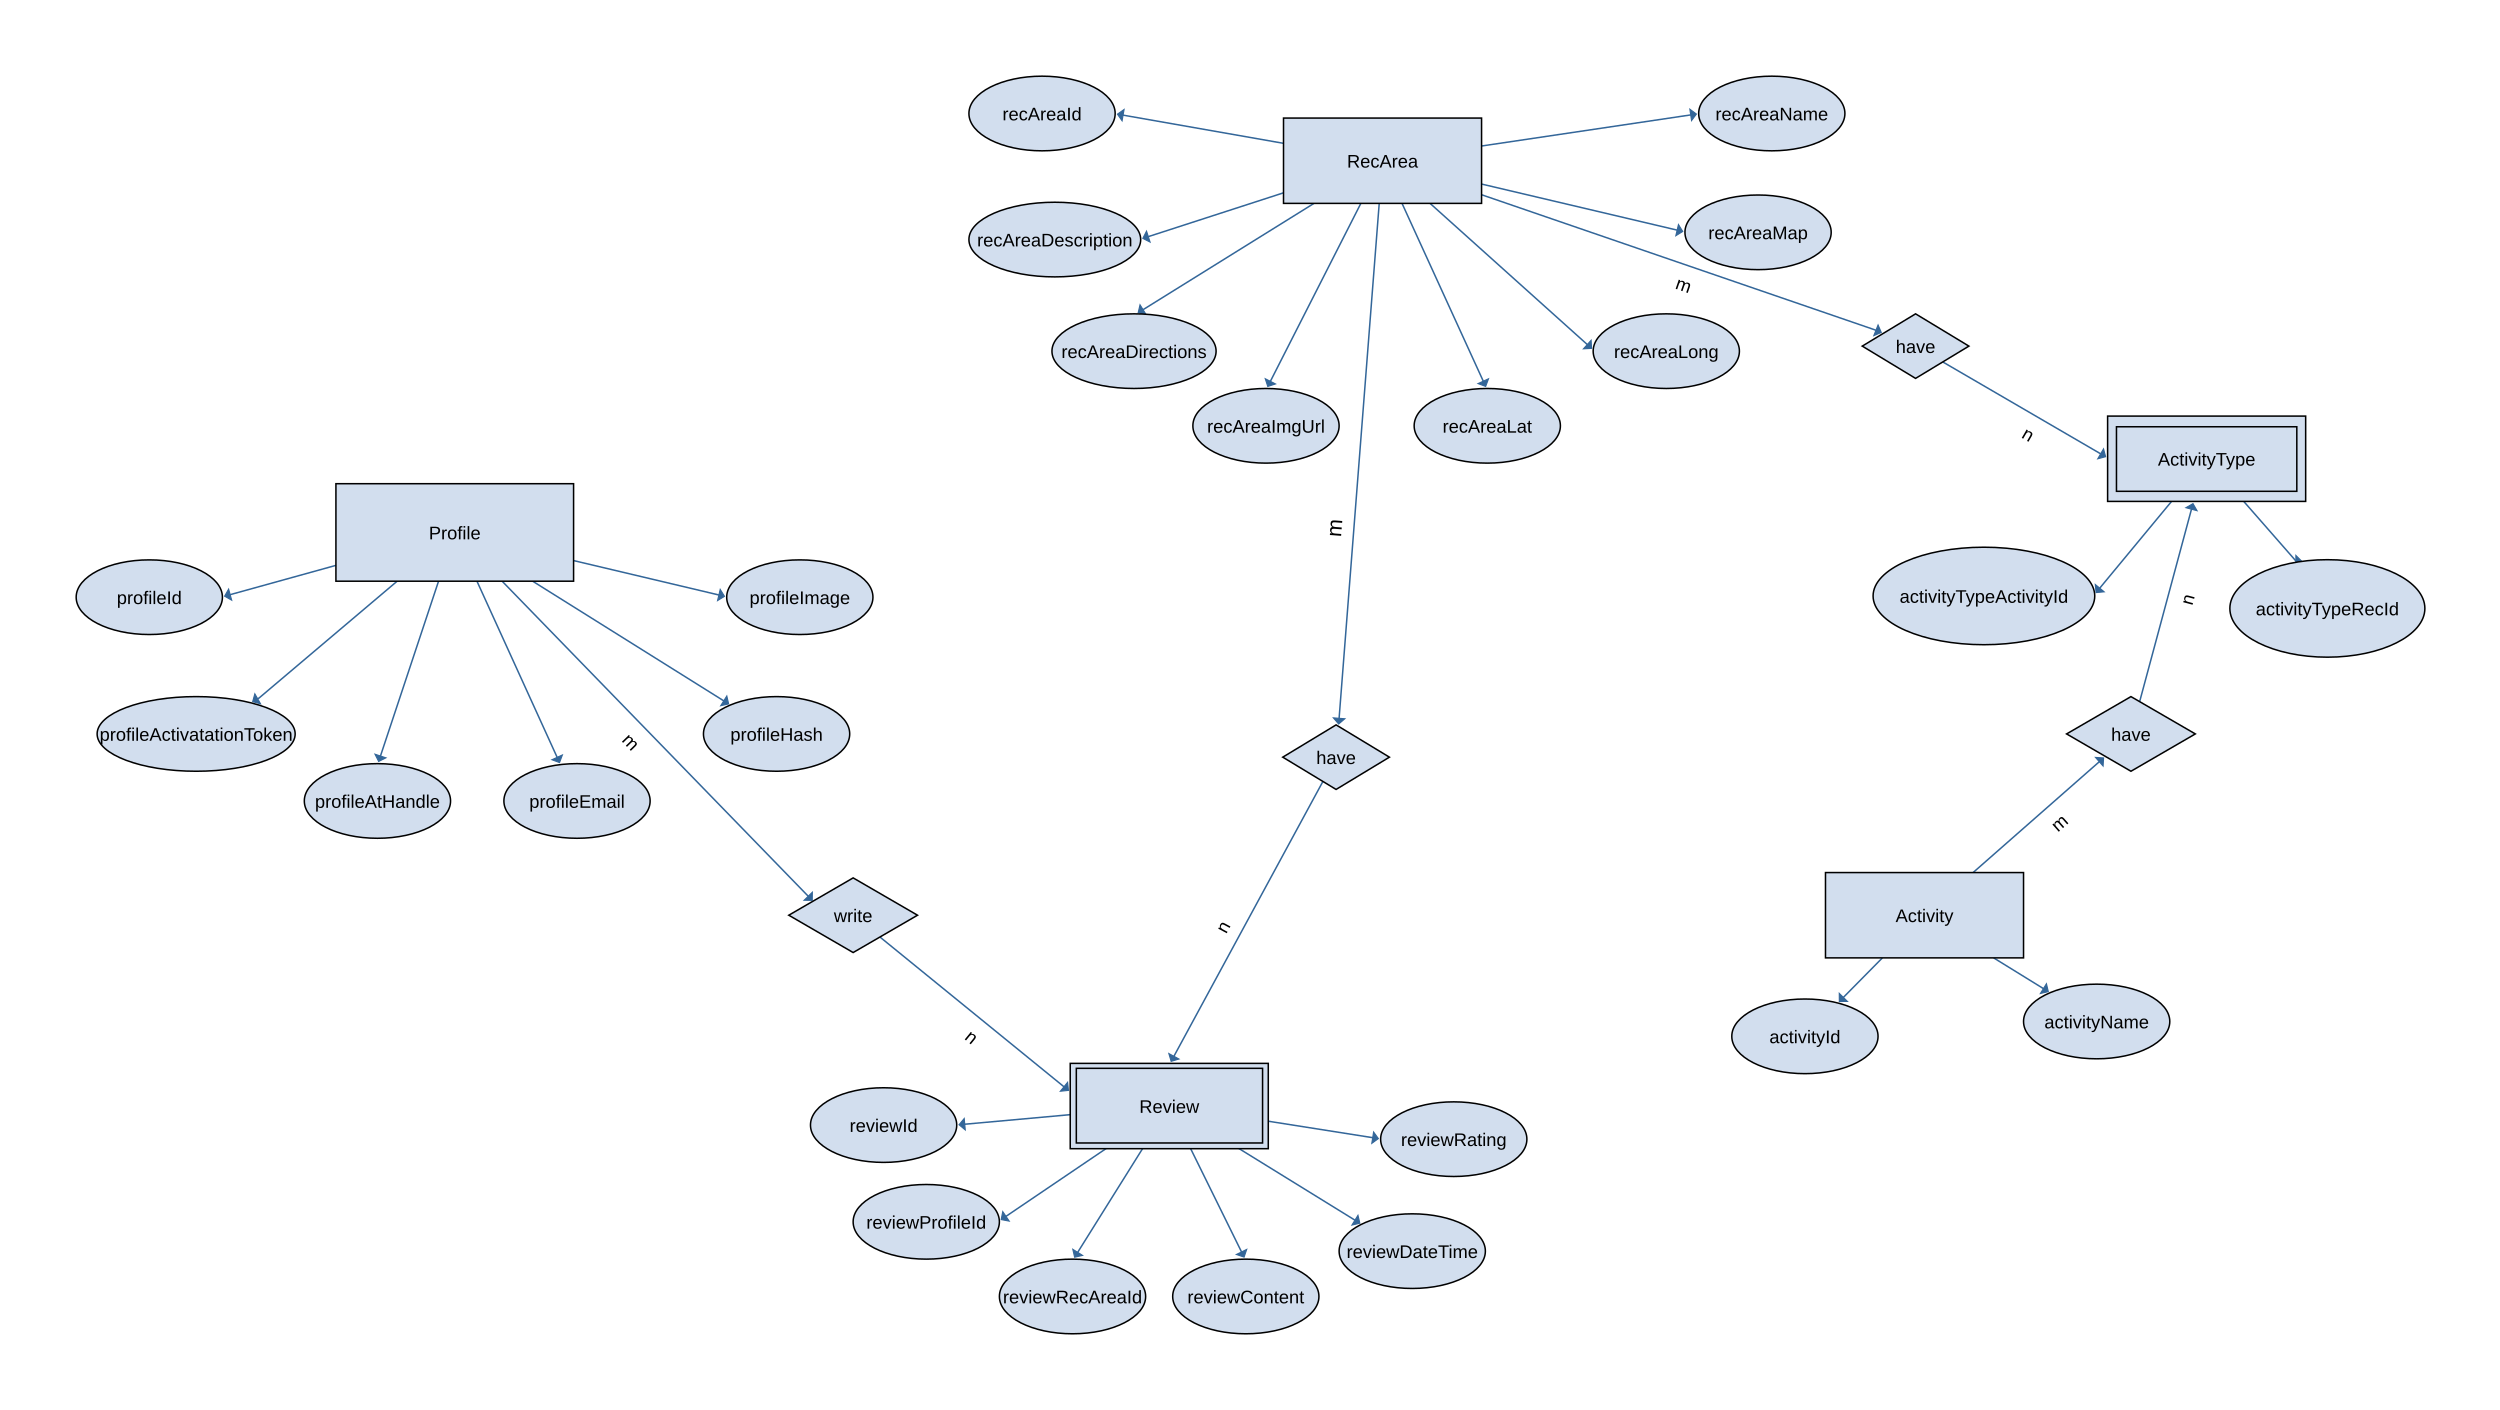
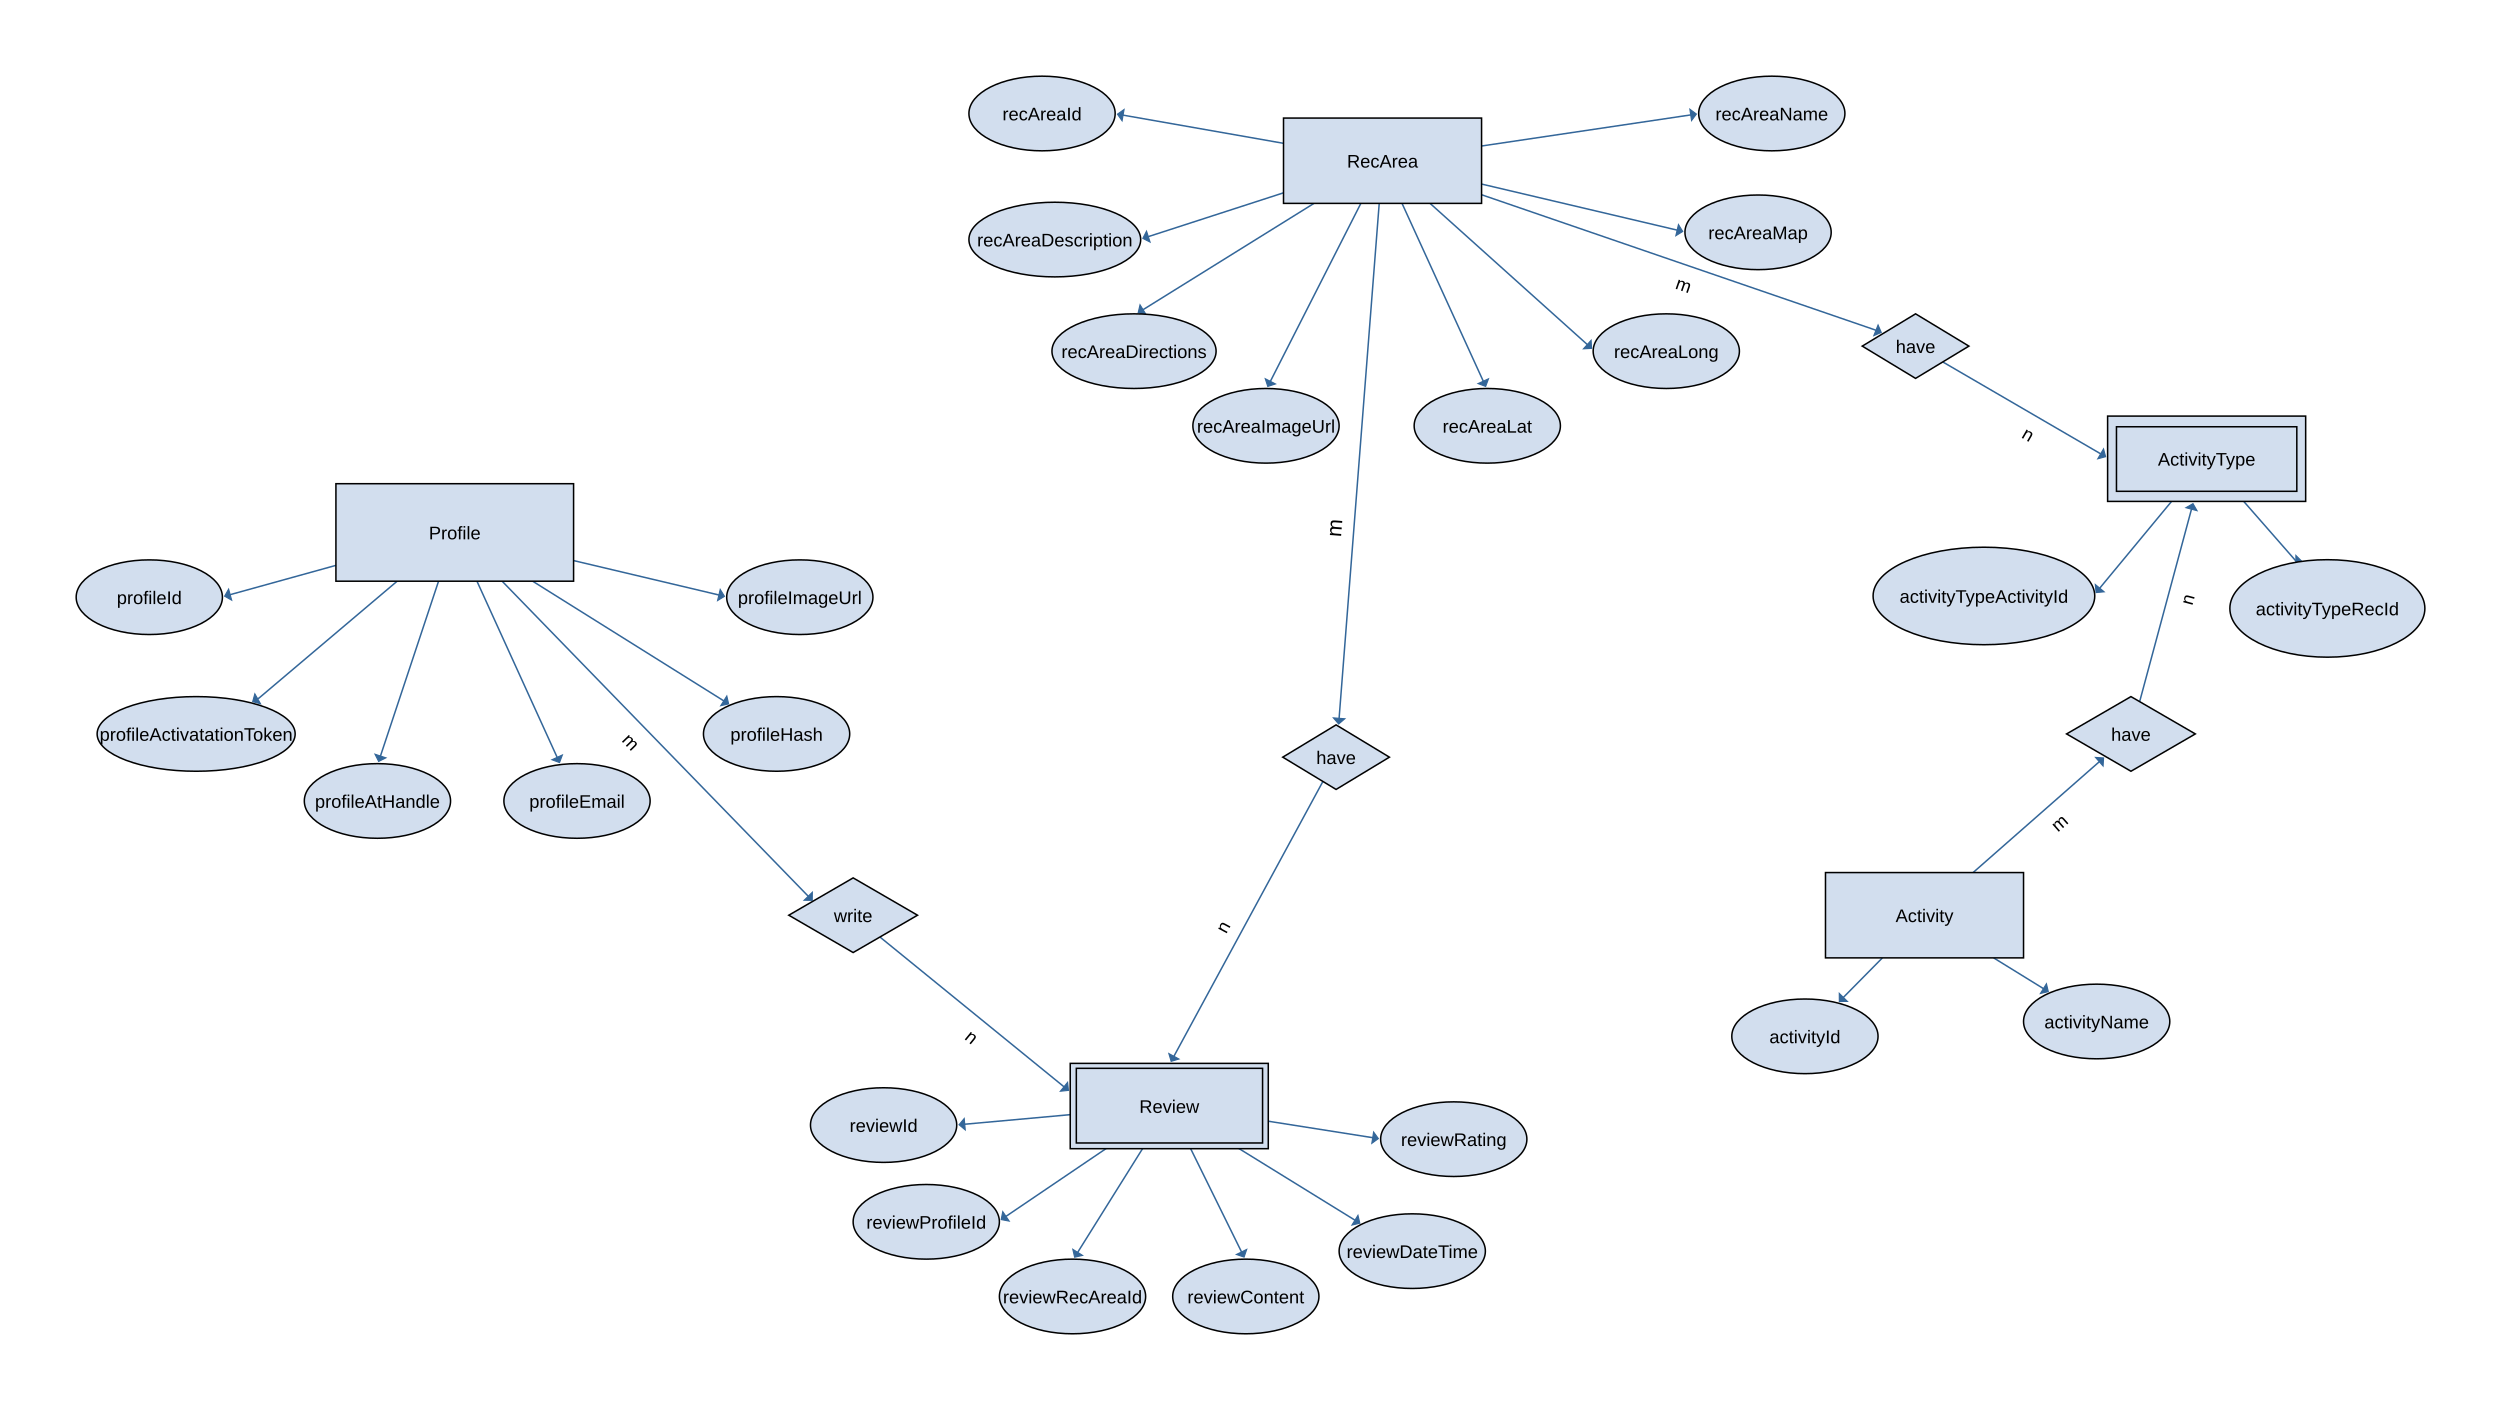
<svg xmlns="http://www.w3.org/2000/svg" xmlns:xlink="http://www.w3.org/1999/xlink" width="1641px" height="925px" viewBox="0 0 1641 925" style="overflow: hidden; display: block; width: 1641px; height: 925px;">
  <defs>
-     <path fill="rgb(51,102,153)" stroke="rgb(51,102,153)" d="M 5,-5 L 0,0 L 5,5 Z" fill-opacity="1" stroke-opacity="1" stroke-width="1" stroke-linecap="butt" stroke-linejoin="miter" stroke-miterlimit="10" id="ygc218_0" />
+     <path fill="rgb(51,102,153)" stroke="rgb(51,102,153)" d="M 5,-5 L 0,0 L 5,5 Z" fill-opacity="1" stroke-opacity="1" stroke-width="1" stroke-linecap="butt" stroke-linejoin="miter" stroke-miterlimit="10" id="ygc223_0" />
  </defs>
  <g style="pointer-events:visiblePainted" transform="translate(736.75 668.75)" image-rendering="auto" shape-rendering="auto">
    <g>
      <path fill="none" stroke="rgb(51,102,153)" d="M 235.75,-540.919 L 493.735,-452.289 L 495.116,-451.738" stroke-opacity="1" stroke-width="1" stroke-linecap="butt" stroke-linejoin="miter" stroke-miterlimit="10" />
-       <use xlink:href="#ygc218_0" transform="matrix(-0.696619 -0.277888 0.277888 -0.696619 498.106 -450.546)" style="pointer-events: none;" />
+       <use xlink:href="#ygc223_0" transform="matrix(-0.696619 -0.277888 0.277888 -0.696619 498.106 -450.546)" style="pointer-events: none;" />
    </g>
    <g>
      <path fill="none" stroke="rgb(51,102,153)" d="M 538.47,-431.177 L 642.582,-370.587" stroke-opacity="1" stroke-width="1" stroke-linecap="butt" stroke-linejoin="miter" stroke-miterlimit="10" />
-       <use xlink:href="#ygc218_0" transform="matrix(-0.648219 -0.377243 0.377243 -0.648219 645.365 -368.968)" style="pointer-events: none;" />
+       <use xlink:href="#ygc223_0" transform="matrix(-0.648219 -0.377243 0.377243 -0.648219 645.365 -368.968)" style="pointer-events: none;" />
    </g>
    <g>
      <path fill="none" stroke="rgb(51,102,153)" d="M -407.156,-287.25 L -205.848,-80.073" stroke-opacity="1" stroke-width="1" stroke-linecap="butt" stroke-linejoin="miter" stroke-miterlimit="10" />
-       <use xlink:href="#ygc218_0" transform="matrix(-0.522658 -0.537893 0.537893 -0.522658 -203.604 -77.7642)" style="pointer-events: none;" />
+       <use xlink:href="#ygc223_0" transform="matrix(-0.522658 -0.537893 0.537893 -0.522658 -203.604 -77.7642)" style="pointer-events: none;" />
    </g>
    <g>
      <path fill="none" stroke="rgb(51,102,153)" d="M -159.169,-53.695 L -37.934,44.951" stroke-opacity="1" stroke-width="1" stroke-linecap="butt" stroke-linejoin="miter" stroke-miterlimit="10" />
-       <use xlink:href="#ygc218_0" transform="matrix(-0.581751 -0.473356 0.473356 -0.581751 -35.437 46.9828)" style="pointer-events: none;" />
+       <use xlink:href="#ygc223_0" transform="matrix(-0.581751 -0.473356 0.473356 -0.581751 -35.437 46.9828)" style="pointer-events: none;" />
    </g>
    <g>
      <path fill="none" stroke="rgb(51,102,153)" d="M 168.569,-535.25 L 142.195,-196.719" stroke-opacity="1" stroke-width="1" stroke-linecap="butt" stroke-linejoin="miter" stroke-miterlimit="10" />
-       <use xlink:href="#ygc218_0" transform="matrix(0.0582526 -0.747734 0.747734 0.0582526 141.945 -193.509)" style="pointer-events: none;" />
+       <use xlink:href="#ygc223_0" transform="matrix(0.0582526 -0.747734 0.747734 0.0582526 141.945 -193.509)" style="pointer-events: none;" />
    </g>
    <g>
      <path fill="none" stroke="rgb(51,102,153)" d="M 131.601,-155.798 L 33.537,25.074" stroke-opacity="1" stroke-width="1" stroke-linecap="butt" stroke-linejoin="miter" stroke-miterlimit="10" />
-       <use xlink:href="#ygc218_0" transform="matrix(0.35747 -0.65933 0.65933 0.35747 32.0029 27.9047)" style="pointer-events: none;" />
+       <use xlink:href="#ygc223_0" transform="matrix(0.35747 -0.65933 0.65933 0.35747 32.0029 27.9047)" style="pointer-events: none;" />
    </g>
    <g>
      <path fill="none" stroke="rgb(51,102,153)" d="M 558.382,-96 L 641.628,-169.109" stroke-opacity="1" stroke-width="1" stroke-linecap="butt" stroke-linejoin="miter" stroke-miterlimit="10" />
-       <use xlink:href="#ygc218_0" transform="matrix(-0.56353 0.494908 -0.494908 -0.56353 644.048 -171.234)" style="pointer-events: none;" />
+       <use xlink:href="#ygc223_0" transform="matrix(-0.56353 0.494908 -0.494908 -0.56353 644.048 -171.234)" style="pointer-events: none;" />
    </g>
    <g>
      <path fill="none" stroke="rgb(51,102,153)" d="M 42.949,81.5 L 78.438,153.513" stroke-opacity="1" stroke-width="1" stroke-linecap="butt" stroke-linejoin="miter" stroke-miterlimit="10" />
-       <use xlink:href="#ygc218_0" transform="matrix(-0.33154 -0.672742 0.672742 -0.33154 79.8617 156.401)" style="pointer-events: none;" />
+       <use xlink:href="#ygc223_0" transform="matrix(-0.33154 -0.672742 0.672742 -0.33154 79.8617 156.401)" style="pointer-events: none;" />
    </g>
    <g>
      <path fill="none" stroke="rgb(51,102,153)" d="M 15.549,81.5 L -29.649,153.753" stroke-opacity="1" stroke-width="1" stroke-linecap="butt" stroke-linejoin="miter" stroke-miterlimit="10" />
-       <use xlink:href="#ygc218_0" transform="matrix(0.39775 -0.635842 0.635842 0.39775 -31.3561 156.483)" style="pointer-events: none;" />
+       <use xlink:href="#ygc223_0" transform="matrix(0.39775 -0.635842 0.635842 0.39775 -31.3561 156.483)" style="pointer-events: none;" />
    </g>
    <g>
      <path fill="none" stroke="rgb(51,102,153)" d="M -5.306,81.5 L -76.878,129.965" stroke-opacity="1" stroke-width="1" stroke-linecap="butt" stroke-linejoin="miter" stroke-miterlimit="10" />
-       <use xlink:href="#ygc218_0" transform="matrix(0.621017 -0.420521 0.420521 0.621017 -79.5444 131.77)" style="pointer-events: none;" />
+       <use xlink:href="#ygc223_0" transform="matrix(0.621017 -0.420521 0.420521 0.621017 -79.5444 131.77)" style="pointer-events: none;" />
    </g>
    <g>
      <path fill="none" stroke="rgb(51,102,153)" d="M -30.25,62.543 L -104.028,69.233" stroke-opacity="1" stroke-width="1" stroke-linecap="butt" stroke-linejoin="miter" stroke-miterlimit="10" />
-       <use xlink:href="#ygc218_0" transform="matrix(0.746935 -0.067732 0.067732 0.746935 -107.235 69.5238)" style="pointer-events: none;" />
+       <use xlink:href="#ygc223_0" transform="matrix(0.746935 -0.067732 0.067732 0.746935 -107.235 69.5238)" style="pointer-events: none;" />
    </g>
    <g>
      <path fill="none" stroke="rgb(51,102,153)" d="M 70.557,81.5 L 153.098,132.461" stroke-opacity="1" stroke-width="1" stroke-linecap="butt" stroke-linejoin="miter" stroke-miterlimit="10" />
-       <use xlink:href="#ygc218_0" transform="matrix(-0.638167 -0.39401 0.39401 -0.638167 155.837 134.153)" style="pointer-events: none;" />
+       <use xlink:href="#ygc223_0" transform="matrix(-0.638167 -0.39401 0.39401 -0.638167 155.837 134.153)" style="pointer-events: none;" />
    </g>
    <g>
      <path fill="none" stroke="rgb(51,102,153)" d="M 92,66.633 L 164.823,78.109" stroke-opacity="1" stroke-width="1" stroke-linecap="butt" stroke-linejoin="miter" stroke-miterlimit="10" />
-       <use xlink:href="#ygc218_0" transform="matrix(-0.740857 -0.11675 0.11675 -0.740857 168.003 78.6098)" style="pointer-events: none;" />
+       <use xlink:href="#ygc223_0" transform="matrix(-0.740857 -0.11675 0.11675 -0.740857 168.003 78.6098)" style="pointer-events: none;" />
    </g>
    <g>
      <path fill="none" stroke="rgb(51,102,153)" d="M 105.75,-574.668 L -0.088,-593.259" stroke-opacity="1" stroke-width="1" stroke-linecap="butt" stroke-linejoin="miter" stroke-miterlimit="10" />
-       <use xlink:href="#ygc218_0" transform="matrix(0.73869 0.129757 -0.129757 0.73869 -3.25948 -593.816)" style="pointer-events: none;" />
+       <use xlink:href="#ygc223_0" transform="matrix(0.73869 0.129757 -0.129757 0.73869 -3.25948 -593.816)" style="pointer-events: none;" />
    </g>
    <g>
      <path fill="none" stroke="rgb(51,102,153)" d="M 105.75,-542.191 L 16.483,-513.271" stroke-opacity="1" stroke-width="1" stroke-linecap="butt" stroke-linejoin="miter" stroke-miterlimit="10" />
-       <use xlink:href="#ygc218_0" transform="matrix(0.713489 -0.231156 0.231156 0.713489 13.4202 -512.278)" style="pointer-events: none;" />
+       <use xlink:href="#ygc223_0" transform="matrix(0.713489 -0.231156 0.231156 0.713489 13.4202 -512.278)" style="pointer-events: none;" />
    </g>
    <g>
      <path fill="none" stroke="rgb(51,102,153)" d="M 125.733,-535.25 L 13.097,-465.193" stroke-opacity="1" stroke-width="1" stroke-linecap="butt" stroke-linejoin="miter" stroke-miterlimit="10" />
-       <use xlink:href="#ygc218_0" transform="matrix(0.636861 -0.396116 0.396116 0.636861 10.3631 -463.492)" style="pointer-events: none;" />
+       <use xlink:href="#ygc223_0" transform="matrix(0.636861 -0.396116 0.396116 0.636861 10.3631 -463.492)" style="pointer-events: none;" />
    </g>
    <g>
      <path fill="none" stroke="rgb(51,102,153)" d="M 156.514,-535.25 L 96.879,-417.96" stroke-opacity="1" stroke-width="1" stroke-linecap="butt" stroke-linejoin="miter" stroke-miterlimit="10" />
-       <use xlink:href="#ygc218_0" transform="matrix(0.339916 -0.668549 0.668549 0.339916 95.4196 -415.09)" style="pointer-events: none;" />
+       <use xlink:href="#ygc223_0" transform="matrix(0.339916 -0.668549 0.668549 0.339916 95.4196 -415.09)" style="pointer-events: none;" />
    </g>
    <g>
      <path fill="none" stroke="rgb(51,102,153)" d="M 183.544,-535.25 L 237.097,-418.048" stroke-opacity="1" stroke-width="1" stroke-linecap="butt" stroke-linejoin="miter" stroke-miterlimit="10" />
-       <use xlink:href="#ygc218_0" transform="matrix(-0.3117 -0.682161 0.682161 -0.3117 238.435 -415.12)" style="pointer-events: none;" />
+       <use xlink:href="#ygc223_0" transform="matrix(-0.3117 -0.682161 0.682161 -0.3117 238.435 -415.12)" style="pointer-events: none;" />
    </g>
    <g>
      <path fill="none" stroke="rgb(51,102,153)" d="M 201.937,-535.25 L 305.545,-442.231" stroke-opacity="1" stroke-width="1" stroke-linecap="butt" stroke-linejoin="miter" stroke-miterlimit="10" />
-       <use xlink:href="#ygc218_0" transform="matrix(-0.558081 -0.501044 0.501044 -0.558081 307.941 -440.08)" style="pointer-events: none;" />
+       <use xlink:href="#ygc223_0" transform="matrix(-0.558081 -0.501044 0.501044 -0.558081 307.941 -440.08)" style="pointer-events: none;" />
    </g>
    <g>
      <path fill="none" stroke="rgb(51,102,153)" d="M 235.75,-547.935 L 364.649,-517.565" stroke-opacity="1" stroke-width="1" stroke-linecap="butt" stroke-linejoin="miter" stroke-miterlimit="10" />
-       <use xlink:href="#ygc218_0" transform="matrix(-0.730011 -0.172 0.172 -0.730011 367.783 -516.826)" style="pointer-events: none;" />
+       <use xlink:href="#ygc223_0" transform="matrix(-0.730011 -0.172 0.172 -0.730011 367.783 -516.826)" style="pointer-events: none;" />
    </g>
    <g>
      <path fill="none" stroke="rgb(51,102,153)" d="M 235.75,-572.915 L 373.566,-593.408" stroke-opacity="1" stroke-width="1" stroke-linecap="butt" stroke-linejoin="miter" stroke-miterlimit="10" />
-       <use xlink:href="#ygc218_0" transform="matrix(-0.741844 0.110309 -0.110309 -0.741844 376.751 -593.881)" style="pointer-events: none;" />
+       <use xlink:href="#ygc223_0" transform="matrix(-0.741844 0.110309 -0.110309 -0.741844 376.751 -593.881)" style="pointer-events: none;" />
    </g>
    <g>
      <path fill="none" stroke="rgb(51,102,153)" d="M 694.142,-346.25 L 641.159,-282.267" stroke-opacity="1" stroke-width="1" stroke-linecap="butt" stroke-linejoin="miter" stroke-miterlimit="10" />
-       <use xlink:href="#ygc218_0" transform="matrix(0.478346 -0.577655 0.577655 0.478346 639.106 -279.787)" style="pointer-events: none;" />
+       <use xlink:href="#ygc223_0" transform="matrix(0.478346 -0.577655 0.577655 0.478346 639.106 -279.787)" style="pointer-events: none;" />
    </g>
    <g>
      <path fill="none" stroke="rgb(51,102,153)" d="M 730.237,-346.25 L 770.375,-300.405 L 770.807,-300.405" stroke-opacity="1" stroke-width="1" stroke-linecap="butt" stroke-linejoin="miter" stroke-miterlimit="10" />
-       <use xlink:href="#ygc218_0" transform="matrix(-0.75 0 0 -0.75 774.026 -300.405)" style="pointer-events: none;" />
+       <use xlink:href="#ygc223_0" transform="matrix(-0.75 0 0 -0.75 774.026 -300.405)" style="pointer-events: none;" />
    </g>
    <g>
      <path fill="none" stroke="rgb(51,102,153)" d="M 667.708,-208.19 L 701.879,-335.039" stroke-opacity="1" stroke-width="1" stroke-linecap="butt" stroke-linejoin="miter" stroke-miterlimit="10" />
-       <use xlink:href="#ygc218_0" transform="matrix(-0.195084 0.724184 -0.724184 -0.195084 702.717 -338.147)" style="pointer-events: none;" />
+       <use xlink:href="#ygc223_0" transform="matrix(-0.195084 0.724184 -0.724184 -0.195084 702.717 -338.147)" style="pointer-events: none;" />
    </g>
    <g>
      <path fill="none" stroke="rgb(51,102,153)" d="M -516.25,-297.651 L -586.198,-278.282" stroke-opacity="1" stroke-width="1" stroke-linecap="butt" stroke-linejoin="miter" stroke-miterlimit="10" />
-       <use xlink:href="#ygc218_0" transform="matrix(0.7228 -0.20015 0.20015 0.7228 -589.301 -277.422)" style="pointer-events: none;" />
+       <use xlink:href="#ygc223_0" transform="matrix(0.7228 -0.20015 0.20015 0.7228 -589.301 -277.422)" style="pointer-events: none;" />
    </g>
    <g>
      <path fill="none" stroke="rgb(51,102,153)" d="M -476.075,-287.25 L -566.75,-210.539 L -566.75,-210.539 L -568.079,-209.781" stroke-opacity="1" stroke-width="1" stroke-linecap="butt" stroke-linejoin="miter" stroke-miterlimit="10" />
-       <use xlink:href="#ygc218_0" transform="matrix(0.651401 -0.371721 0.371721 0.651401 -570.875 -208.185)" style="pointer-events: none;" />
+       <use xlink:href="#ygc223_0" transform="matrix(0.651401 -0.371721 0.371721 0.651401 -570.875 -208.185)" style="pointer-events: none;" />
    </g>
    <g>
      <path fill="none" stroke="rgb(51,102,153)" d="M -448.884,-287.25 L -487.188,-171.991" stroke-opacity="1" stroke-width="1" stroke-linecap="butt" stroke-linejoin="miter" stroke-miterlimit="10" />
-       <use xlink:href="#ygc218_0" transform="matrix(0.236526 -0.711727 0.711727 0.236526 -488.203 -168.936)" style="pointer-events: none;" />
+       <use xlink:href="#ygc223_0" transform="matrix(0.236526 -0.711727 0.711727 0.236526 -488.203 -168.936)" style="pointer-events: none;" />
    </g>
    <g>
      <path fill="none" stroke="rgb(51,102,153)" d="M -423.68,-287.25 L -370.812,-171.139" stroke-opacity="1" stroke-width="1" stroke-linecap="butt" stroke-linejoin="miter" stroke-miterlimit="10" />
-       <use xlink:href="#ygc218_0" transform="matrix(-0.31079 -0.682576 0.682576 -0.31079 -369.478 -168.209)" style="pointer-events: none;" />
+       <use xlink:href="#ygc223_0" transform="matrix(-0.31079 -0.682576 0.682576 -0.31079 -369.478 -168.209)" style="pointer-events: none;" />
    </g>
    <g>
      <path fill="none" stroke="rgb(51,102,153)" d="M -387.135,-287.25 L -261.218,-208.422" stroke-opacity="1" stroke-width="1" stroke-linecap="butt" stroke-linejoin="miter" stroke-miterlimit="10" />
-       <use xlink:href="#ygc218_0" transform="matrix(-0.635703 -0.397972 0.397972 -0.635703 -258.489 -206.714)" style="pointer-events: none;" />
+       <use xlink:href="#ygc223_0" transform="matrix(-0.635703 -0.397972 0.397972 -0.635703 -258.489 -206.714)" style="pointer-events: none;" />
    </g>
    <g>
      <path fill="none" stroke="rgb(51,102,153)" d="M -360.25,-300.78 L -264.35,-278.071" stroke-opacity="1" stroke-width="1" stroke-linecap="butt" stroke-linejoin="miter" stroke-miterlimit="10" />
-       <use xlink:href="#ygc218_0" transform="matrix(-0.729818 -0.172818 0.172818 -0.729818 -261.217 -277.329)" style="pointer-events: none;" />
+       <use xlink:href="#ygc223_0" transform="matrix(-0.729818 -0.172818 0.172818 -0.729818 -261.217 -277.329)" style="pointer-events: none;" />
    </g>
    <g>
      <path fill="none" stroke="rgb(51,102,153)" d="M 498.852,-40 L 472.853,-13.669" stroke-opacity="1" stroke-width="1" stroke-linecap="butt" stroke-linejoin="miter" stroke-miterlimit="10" />
-       <use xlink:href="#ygc218_0" transform="matrix(0.526963 -0.533676 0.533676 0.526963 470.591 -11.3783)" style="pointer-events: none;" />
+       <use xlink:href="#ygc223_0" transform="matrix(0.526963 -0.533676 0.533676 0.526963 470.591 -11.3783)" style="pointer-events: none;" />
    </g>
    <g>
      <path fill="none" stroke="rgb(51,102,153)" d="M 571.862,-40 L 605.01,-19.539" stroke-opacity="1" stroke-width="1" stroke-linecap="butt" stroke-linejoin="miter" stroke-miterlimit="10" />
-       <use xlink:href="#ygc218_0" transform="matrix(-0.63821 -0.393939 0.393939 -0.63821 607.75 -17.8478)" style="pointer-events: none;" />
+       <use xlink:href="#ygc223_0" transform="matrix(-0.63821 -0.393939 0.393939 -0.63821 607.75 -17.8478)" style="pointer-events: none;" />
    </g>
    <g>
      <path d="M 105.75,-591.25 L 235.75,-591.25 L 235.75,-535.25 L 105.75,-535.25 Z" stroke="rgb(0,0,0)" stroke-opacity="1" stroke-width="1" stroke-linecap="butt" stroke-linejoin="miter" stroke-miterlimit="10" fill="rgb(210,222,238)" fill-opacity="1" />
    </g>
    <g>
      <path d="M 646.688,-395.625 L 776.688,-395.625 L 776.688,-339.625 L 646.688,-339.625 Z" stroke="rgb(0,0,0)" stroke-opacity="1" stroke-width="1" stroke-linecap="butt" stroke-linejoin="miter" stroke-miterlimit="10" fill="rgb(210,222,238)" fill-opacity="1" />
    </g>
    <g>
      <path d="M 426.25,-569.75 C 399.744,-569.75 378.25,-580.721 378.25,-594.25 C 378.25,-607.779 399.744,-618.75 426.25,-618.75 C 452.756,-618.75 474.25,-607.779 474.25,-594.25 C 474.25,-580.721 452.756,-569.75 426.25,-569.75 Z" stroke="rgb(0,0,0)" stroke-opacity="1" stroke-width="1" stroke-linecap="butt" stroke-linejoin="miter" stroke-miterlimit="10" fill="rgb(210,222,238)" fill-opacity="1" />
    </g>
    <g>
      <path d="M 417.25,-491.75 C 390.744,-491.75 369.25,-502.721 369.25,-516.25 C 369.25,-529.779 390.744,-540.75 417.25,-540.75 C 443.756,-540.75 465.25,-529.779 465.25,-516.25 C 465.25,-502.721 443.756,-491.75 417.25,-491.75 Z" stroke="rgb(0,0,0)" stroke-opacity="1" stroke-width="1" stroke-linecap="butt" stroke-linejoin="miter" stroke-miterlimit="10" fill="rgb(210,222,238)" fill-opacity="1" />
    </g>
    <g>
      <path d="M 239.5,-364.75 C 212.994,-364.75 191.5,-375.721 191.5,-389.25 C 191.5,-402.779 212.994,-413.75 239.5,-413.75 C 266.006,-413.75 287.5,-402.779 287.5,-389.25 C 287.5,-375.721 266.006,-364.75 239.5,-364.75 Z" stroke="rgb(0,0,0)" stroke-opacity="1" stroke-width="1" stroke-linecap="butt" stroke-linejoin="miter" stroke-miterlimit="10" fill="rgb(210,222,238)" fill-opacity="1" />
    </g>
    <g>
      <path d="M 7.625,-413.75 C -22.125,-413.75 -46.25,-424.721 -46.25,-438.25 C -46.25,-451.779 -22.125,-462.75 7.625,-462.75 C 37.375,-462.75 61.5,-451.779 61.5,-438.25 C 61.5,-424.721 37.375,-413.75 7.625,-413.75 Z" stroke="rgb(0,0,0)" stroke-opacity="1" stroke-width="1" stroke-linecap="butt" stroke-linejoin="miter" stroke-miterlimit="10" fill="rgb(210,222,238)" fill-opacity="1" />
    </g>
    <g>
      <path d="M -44.375,-487 C -75.505,-487 -100.75,-497.971 -100.75,-511.5 C -100.75,-525.029 -75.505,-536 -44.375,-536 C -13.245,-536 12,-525.029 12,-511.5 C 12,-497.971 -13.245,-487 -44.375,-487 Z" stroke="rgb(0,0,0)" stroke-opacity="1" stroke-width="1" stroke-linecap="butt" stroke-linejoin="miter" stroke-miterlimit="10" fill="rgb(210,222,238)" fill-opacity="1" />
    </g>
    <g>
      <path d="M -52.75,-569.75 C -79.256,-569.75 -100.75,-580.721 -100.75,-594.25 C -100.75,-607.779 -79.256,-618.75 -52.75,-618.75 C -26.244,-618.75 -4.75,-607.779 -4.75,-594.25 C -4.75,-580.721 -26.244,-569.75 -52.75,-569.75 Z" stroke="rgb(0,0,0)" stroke-opacity="1" stroke-width="1" stroke-linecap="butt" stroke-linejoin="miter" stroke-miterlimit="10" fill="rgb(210,222,238)" fill-opacity="1" />
    </g>
    <g>
      <path d="M 357,-413.75 C 330.494,-413.75 309,-424.721 309,-438.25 C 309,-451.779 330.494,-462.75 357,-462.75 C 383.506,-462.75 405,-451.779 405,-438.25 C 405,-424.721 383.506,-413.75 357,-413.75 Z" stroke="rgb(0,0,0)" stroke-opacity="1" stroke-width="1" stroke-linecap="butt" stroke-linejoin="miter" stroke-miterlimit="10" fill="rgb(210,222,238)" fill-opacity="1" />
    </g>
    <g>
      <path d="M 94.25,-364.75 C 67.744,-364.75 46.25,-375.721 46.25,-389.25 C 46.25,-402.779 67.744,-413.75 94.25,-413.75 C 120.756,-413.75 142.25,-402.779 142.25,-389.25 C 142.25,-375.721 120.756,-364.75 94.25,-364.75 Z" stroke="rgb(0,0,0)" stroke-opacity="1" stroke-width="1" stroke-linecap="butt" stroke-linejoin="miter" stroke-miterlimit="10" fill="rgb(210,222,238)" fill-opacity="1" />
    </g>
    <g>
      <path d="M -516.25,-351.25 L -360.25,-351.25 L -360.25,-287.25 L -516.25,-287.25 Z" stroke="rgb(0,0,0)" stroke-opacity="1" stroke-width="1" stroke-linecap="butt" stroke-linejoin="miter" stroke-miterlimit="10" fill="rgb(210,222,238)" fill-opacity="1" />
    </g>
    <g>
      <path d="M -211.75,-252.25 C -238.256,-252.25 -259.75,-263.221 -259.75,-276.75 C -259.75,-290.279 -238.256,-301.25 -211.75,-301.25 C -185.244,-301.25 -163.75,-290.279 -163.75,-276.75 C -163.75,-263.221 -185.244,-252.25 -211.75,-252.25 Z" stroke="rgb(0,0,0)" stroke-opacity="1" stroke-width="1" stroke-linecap="butt" stroke-linejoin="miter" stroke-miterlimit="10" fill="rgb(210,222,238)" fill-opacity="1" />
    </g>
    <g>
      <path d="M -227,-162.5 C -253.506,-162.5 -275,-173.471 -275,-187 C -275,-200.529 -253.506,-211.5 -227,-211.5 C -200.494,-211.5 -179,-200.529 -179,-187 C -179,-173.471 -200.494,-162.5 -227,-162.5 Z" stroke="rgb(0,0,0)" stroke-opacity="1" stroke-width="1" stroke-linecap="butt" stroke-linejoin="miter" stroke-miterlimit="10" fill="rgb(210,222,238)" fill-opacity="1" />
    </g>
    <g>
      <path d="M -489,-118.5 C -515.506,-118.5 -537,-129.471 -537,-143 C -537,-156.529 -515.506,-167.5 -489,-167.5 C -462.494,-167.5 -441,-156.529 -441,-143 C -441,-129.471 -462.494,-118.5 -489,-118.5 Z" stroke="rgb(0,0,0)" stroke-opacity="1" stroke-width="1" stroke-linecap="butt" stroke-linejoin="miter" stroke-miterlimit="10" fill="rgb(210,222,238)" fill-opacity="1" />
    </g>
    <g>
      <path d="M -608,-162.5 C -643.893,-162.5 -673,-173.471 -673,-187 C -673,-200.529 -643.893,-211.5 -608,-211.5 C -572.107,-211.5 -543,-200.529 -543,-187 C -543,-173.471 -572.107,-162.5 -608,-162.5 Z" stroke="rgb(0,0,0)" stroke-opacity="1" stroke-width="1" stroke-linecap="butt" stroke-linejoin="miter" stroke-miterlimit="10" fill="rgb(210,222,238)" fill-opacity="1" />
    </g>
    <g>
      <path d="M -638.75,-252.25 C -665.256,-252.25 -686.75,-263.221 -686.75,-276.75 C -686.75,-290.279 -665.256,-301.25 -638.75,-301.25 C -612.244,-301.25 -590.75,-290.279 -590.75,-276.75 C -590.75,-263.221 -612.244,-252.25 -638.75,-252.25 Z" stroke="rgb(0,0,0)" stroke-opacity="1" stroke-width="1" stroke-linecap="butt" stroke-linejoin="miter" stroke-miterlimit="10" fill="rgb(210,222,238)" fill-opacity="1" />
    </g>
    <g>
      <path d="M -358,-118.5 C -384.506,-118.5 -406,-129.471 -406,-143 C -406,-156.529 -384.506,-167.5 -358,-167.5 C -331.494,-167.5 -310,-156.529 -310,-143 C -310,-129.471 -331.494,-118.5 -358,-118.5 Z" stroke="rgb(0,0,0)" stroke-opacity="1" stroke-width="1" stroke-linecap="butt" stroke-linejoin="miter" stroke-miterlimit="10" fill="rgb(210,222,238)" fill-opacity="1" />
    </g>
    <g>
      <path d="M -34.25,29.25 L 95.75,29.25 L 95.75,85.25 L -34.25,85.25 Z" stroke="rgb(0,0,0)" stroke-opacity="1" stroke-width="1" stroke-linecap="butt" stroke-linejoin="miter" stroke-miterlimit="10" fill="rgb(210,222,238)" fill-opacity="1" />
    </g>
    <g>
      <path d="M 190.25,177 C 163.744,177 142.25,166.029 142.25,152.5 C 142.25,138.971 163.744,128 190.25,128 C 216.756,128 238.25,138.971 238.25,152.5 C 238.25,166.029 216.756,177 190.25,177 Z" stroke="rgb(0,0,0)" stroke-opacity="1" stroke-width="1" stroke-linecap="butt" stroke-linejoin="miter" stroke-miterlimit="10" fill="rgb(210,222,238)" fill-opacity="1" />
    </g>
    <g>
      <path d="M -32.75,206.75 C -59.256,206.75 -80.75,195.779 -80.75,182.25 C -80.75,168.721 -59.256,157.75 -32.75,157.75 C -6.244,157.75 15.25,168.721 15.25,182.25 C 15.25,195.779 -6.244,206.75 -32.75,206.75 Z" stroke="rgb(0,0,0)" stroke-opacity="1" stroke-width="1" stroke-linecap="butt" stroke-linejoin="miter" stroke-miterlimit="10" fill="rgb(210,222,238)" fill-opacity="1" />
    </g>
    <g>
      <path d="M -128.75,157.75 C -155.256,157.75 -176.75,146.779 -176.75,133.25 C -176.75,119.721 -155.256,108.75 -128.75,108.75 C -102.244,108.75 -80.75,119.721 -80.75,133.25 C -80.75,146.779 -102.244,157.75 -128.75,157.75 Z" stroke="rgb(0,0,0)" stroke-opacity="1" stroke-width="1" stroke-linecap="butt" stroke-linejoin="miter" stroke-miterlimit="10" fill="rgb(210,222,238)" fill-opacity="1" />
    </g>
    <g>
      <path d="M -156.75,94.25 C -183.256,94.25 -204.75,83.279 -204.75,69.75 C -204.75,56.221 -183.256,45.25 -156.75,45.25 C -130.244,45.25 -108.75,56.221 -108.75,69.75 C -108.75,83.279 -130.244,94.25 -156.75,94.25 Z" stroke="rgb(0,0,0)" stroke-opacity="1" stroke-width="1" stroke-linecap="butt" stroke-linejoin="miter" stroke-miterlimit="10" fill="rgb(210,222,238)" fill-opacity="1" />
    </g>
    <g>
      <path d="M 217.5,103.5 C 190.994,103.5 169.5,92.529 169.5,79 C 169.5,65.471 190.994,54.5 217.5,54.5 C 244.006,54.5 265.5,65.471 265.5,79 C 265.5,92.529 244.006,103.5 217.5,103.5 Z" stroke="rgb(0,0,0)" stroke-opacity="1" stroke-width="1" stroke-linecap="butt" stroke-linejoin="miter" stroke-miterlimit="10" fill="rgb(210,222,238)" fill-opacity="1" />
    </g>
    <g>
      <path d="M 81,206.75 C 54.494,206.75 33,195.779 33,182.25 C 33,168.721 54.494,157.75 81,157.75 C 107.506,157.75 129,168.721 129,182.25 C 129,195.779 107.506,206.75 81,206.75 Z" stroke="rgb(0,0,0)" stroke-opacity="1" stroke-width="1" stroke-linecap="butt" stroke-linejoin="miter" stroke-miterlimit="10" fill="rgb(210,222,238)" fill-opacity="1" />
    </g>
    <g>
      <path d="M 461.5,-96 L 591.5,-96 L 591.5,-40 L 461.5,-40 Z" stroke="rgb(0,0,0)" stroke-opacity="1" stroke-width="1" stroke-linecap="butt" stroke-linejoin="miter" stroke-miterlimit="10" fill="rgb(210,222,238)" fill-opacity="1" />
    </g>
    <g>
      <path d="M 639.5,26.25 C 612.994,26.25 591.5,15.279 591.5,1.75 C 591.5,-11.779 612.994,-22.75 639.5,-22.75 C 666.006,-22.75 687.5,-11.779 687.5,1.75 C 687.5,15.279 666.006,26.25 639.5,26.25 Z" stroke="rgb(0,0,0)" stroke-opacity="1" stroke-width="1" stroke-linecap="butt" stroke-linejoin="miter" stroke-miterlimit="10" fill="rgb(210,222,238)" fill-opacity="1" />
    </g>
    <g>
      <path d="M 448,36 C 421.494,36 400,25.029 400,11.5 C 400,-2.029 421.494,-13 448,-13 C 474.506,-13 496,-2.029 496,11.5 C 496,25.029 474.506,36 448,36 Z" stroke="rgb(0,0,0)" stroke-opacity="1" stroke-width="1" stroke-linecap="butt" stroke-linejoin="miter" stroke-miterlimit="10" fill="rgb(210,222,238)" fill-opacity="1" />
    </g>
    <g>
      <path d="M 652.5,-388.625 L 770.875,-388.625 L 770.875,-346.25 L 652.5,-346.25 Z" stroke="rgb(0,0,0)" stroke-opacity="1" stroke-width="1" stroke-linecap="butt" stroke-linejoin="miter" stroke-miterlimit="10" fill="rgb(210,222,238)" fill-opacity="1" />
    </g>
    <g>
      <path d="M 565.5,-245.562 C 525.327,-245.562 492.75,-259.892 492.75,-277.562 C 492.75,-295.233 525.327,-309.562 565.5,-309.562 C 605.673,-309.562 638.25,-295.233 638.25,-277.562 C 638.25,-259.892 605.673,-245.562 565.5,-245.562 Z" stroke="rgb(0,0,0)" stroke-opacity="1" stroke-width="1" stroke-linecap="butt" stroke-linejoin="miter" stroke-miterlimit="10" fill="rgb(210,222,238)" fill-opacity="1" />
    </g>
    <g>
      <path d="M 790.938,-237.375 C 755.597,-237.375 726.938,-251.705 726.938,-269.375 C 726.938,-287.045 755.597,-301.375 790.938,-301.375 C 826.278,-301.375 854.938,-287.045 854.938,-269.375 C 854.938,-251.705 826.278,-237.375 790.938,-237.375 Z" stroke="rgb(0,0,0)" stroke-opacity="1" stroke-width="1" stroke-linecap="butt" stroke-linejoin="miter" stroke-miterlimit="10" fill="rgb(210,222,238)" fill-opacity="1" />
    </g>
    <g>
      <path d="M 520.625,-462.75 L 555.625,-441.562 L 520.625,-420.375 L 485.625,-441.562 Z" stroke="rgb(0,0,0)" stroke-opacity="1" stroke-width="1" stroke-linecap="butt" stroke-linejoin="miter" stroke-miterlimit="10" fill="rgb(210,222,238)" fill-opacity="1" />
    </g>
    <g>
      <path d="M -176.75,-92.5 L -134.5,-68 L -176.75,-43.5 L -219,-68 Z" stroke="rgb(0,0,0)" stroke-opacity="1" stroke-width="1" stroke-linecap="butt" stroke-linejoin="miter" stroke-miterlimit="10" fill="rgb(210,222,238)" fill-opacity="1" />
    </g>
    <g>
      <path d="M 140.25,-192.938 L 175.25,-171.75 L 140.25,-150.562 L 105.25,-171.75 Z" stroke="rgb(0,0,0)" stroke-opacity="1" stroke-width="1" stroke-linecap="butt" stroke-linejoin="miter" stroke-miterlimit="10" fill="rgb(210,222,238)" fill-opacity="1" />
    </g>
    <g>
      <path d="M 662,-211.5 L 704.25,-187 L 662,-162.5 L 619.75,-187 Z" stroke="rgb(0,0,0)" stroke-opacity="1" stroke-width="1" stroke-linecap="butt" stroke-linejoin="miter" stroke-miterlimit="10" fill="rgb(210,222,238)" fill-opacity="1" />
    </g>
    <g>
      <path d="M -30.25,32.5 L 92,32.5 L 92,81.5 L -30.25,81.5 Z" stroke="rgb(0,0,0)" stroke-opacity="1" stroke-width="1" stroke-linecap="butt" stroke-linejoin="miter" stroke-miterlimit="10" fill="rgb(210,222,238)" fill-opacity="1" />
    </g>
    <g transform="matrix(0.9457453 0.3249089 -0.3249089 0.9457453 366.2662 -490.794)">
      <text font-family="Arial" font-size="12px" font-style="normal" font-weight="normal" text-anchor="start" fill="rgb(0,0,0)" fill-opacity="1" dy="1em" transform="translate(0 0)">m</text>
    </g>
    <g transform="matrix(0.864292 0.5029904 -0.5029904 0.864292 595.66 -392.1094)">
      <text font-family="Arial" font-size="12px" font-style="normal" font-weight="normal" text-anchor="start" fill="rgb(0,0,0)" fill-opacity="1" dy="1em" transform="translate(0 0)">n</text>
    </g>
    <g transform="matrix(0.6968771 0.7171905 -0.7171905 0.6968771 -320.4676 -190.8595)">
      <text font-family="Arial" font-size="12px" font-style="normal" font-weight="normal" text-anchor="start" fill="rgb(0,0,0)" fill-opacity="1" dy="1em" transform="translate(0 0)">m</text>
    </g>
    <g transform="matrix(0.7756678 0.6311413 -0.6311413 0.7756678 -96.54828 3.704174)">
      <text font-family="Arial" font-size="12px" font-style="normal" font-weight="normal" text-anchor="start" fill="rgb(0,0,0)" fill-opacity="1" dy="1em" transform="translate(0 0)">n</text>
    </g>
    <g transform="matrix(0.07767015 -0.9969791 0.9969791 0.07767015 130.5073 -317.0663)">
      <text font-family="Arial" font-size="14px" font-style="normal" font-weight="normal" text-anchor="start" fill="rgb(0,0,0)" fill-opacity="1" dy="0.929em" transform="translate(0 0)">m</text>
    </g>
    <g transform="matrix(0.4766264 -0.8791059 0.8791059 0.4766264 57.53763 -61.15408)">
      <text font-family="Arial" font-size="12px" font-style="normal" font-weight="normal" text-anchor="start" fill="rgb(0,0,0)" fill-opacity="1" dy="1em" transform="translate(0 0)">n</text>
    </g>
    <g transform="matrix(0.7513732 -0.6598775 0.6598775 0.7513732 606.1039 -131.256)">
      <text font-family="Arial" font-size="12px" font-style="normal" font-weight="normal" text-anchor="start" fill="rgb(0,0,0)" fill-opacity="1" dy="1em" transform="translate(0 0)">m</text>
    </g>
    <g transform="matrix(0.2601124 -0.9655783 0.9655783 0.2601124 690.6508 -274.1338)">
      <text font-family="Arial" font-size="12px" font-style="normal" font-weight="normal" text-anchor="start" fill="rgb(0,0,0)" fill-opacity="1" dy="1em" transform="translate(0 0)">n</text>
    </g>
    <g transform="translate(105.75 -591.25)">
      <text font-family="Arial" font-size="12px" font-style="normal" font-weight="normal" text-anchor="middle" fill="rgb(0,0,0)" fill-opacity="1" transform="translate(65 20.5)">
        <tspan dy="1em" x="0">RecArea</tspan>
      </text>
    </g>
    <g transform="translate(646.6875 -395.625)">
      <text font-family="Arial" font-size="12px" font-style="normal" font-weight="normal" text-anchor="middle" fill="rgb(0,0,0)" fill-opacity="1" transform="translate(65 20.5)">
        <tspan dy="1em" x="0">ActivityType</tspan>
      </text>
    </g>
    <g transform="translate(378.25 -618.75)">
      <text font-family="Arial" font-size="12px" font-style="normal" font-weight="normal" text-anchor="middle" fill="rgb(0,0,0)" fill-opacity="1" transform="translate(48 17)">
        <tspan dy="1em" x="0">recAreaName</tspan>
      </text>
    </g>
    <g transform="translate(369.25 -540.75)">
      <text font-family="Arial" font-size="12px" font-style="normal" font-weight="normal" text-anchor="middle" fill="rgb(0,0,0)" fill-opacity="1" transform="translate(48 17)">
        <tspan dy="1em" x="0">recAreaMap</tspan>
      </text>
    </g>
    <g transform="translate(191.5 -413.75)">
      <text font-family="Arial" font-size="12px" font-style="normal" font-weight="normal" text-anchor="middle" fill="rgb(0,0,0)" fill-opacity="1" transform="translate(48 17)">
        <tspan dy="1em" x="0">recAreaLat</tspan>
      </text>
    </g>
    <g transform="translate(-46.25 -462.75)">
      <text font-family="Arial" font-size="12px" font-style="normal" font-weight="normal" text-anchor="middle" fill="rgb(0,0,0)" fill-opacity="1" transform="translate(53.875 17)">
        <tspan dy="1em" x="0">recAreaDirections</tspan>
      </text>
    </g>
    <g transform="translate(-100.75 -536)">
      <text font-family="Arial" font-size="12px" font-style="normal" font-weight="normal" text-anchor="middle" fill="rgb(0,0,0)" fill-opacity="1" transform="translate(56.375 17)">
        <tspan dy="1em" x="0">recAreaDescription</tspan>
      </text>
    </g>
    <g transform="translate(-100.75 -618.75)">
      <text font-family="Arial" font-size="12px" font-style="normal" font-weight="normal" text-decoration="underline" text-anchor="middle" fill="rgb(0,0,0)" fill-opacity="1" transform="translate(48 17)">
        <tspan dy="1em" x="0">recAreaId</tspan>
      </text>
    </g>
    <g transform="translate(309 -462.75)">
      <text font-family="Arial" font-size="12px" font-style="normal" font-weight="normal" text-anchor="middle" fill="rgb(0,0,0)" fill-opacity="1" transform="translate(48 17)">
        <tspan dy="1em" x="0">recAreaLong</tspan>
      </text>
    </g>
    <g transform="translate(46.25 -413.75)">
      <text font-family="Arial" font-size="12px" font-style="normal" font-weight="normal" text-anchor="middle" fill="rgb(0,0,0)" fill-opacity="1" transform="translate(48 17)">
-         <tspan dy="1em" x="0">recAreaImgUrl</tspan>
+         <tspan dy="1em" x="0">recAreaImageUrl</tspan>
      </text>
    </g>
    <g transform="translate(-516.25 -351.25)">
      <text font-family="Arial" font-size="12px" font-style="normal" font-weight="normal" text-anchor="middle" fill="rgb(0,0,0)" fill-opacity="1" transform="translate(78 24.5)">
        <tspan dy="1em" x="0">Profile</tspan>
      </text>
    </g>
    <g transform="translate(-259.75 -301.25)">
      <text font-family="Arial" font-size="12px" font-style="normal" font-weight="normal" text-anchor="middle" fill="rgb(0,0,0)" fill-opacity="1" transform="translate(48 17)">
-         <tspan dy="1em" x="0">profileImage</tspan>
+         <tspan dy="1em" x="0">profileImageUrl</tspan>
      </text>
    </g>
    <g transform="translate(-275 -211.5)">
      <text font-family="Arial" font-size="12px" font-style="normal" font-weight="normal" text-anchor="middle" fill="rgb(0,0,0)" fill-opacity="1" transform="translate(48 17)">
        <tspan dy="1em" x="0">profileHash</tspan>
      </text>
    </g>
    <g transform="translate(-537 -167.5)">
      <text font-family="Arial" font-size="12px" font-style="normal" font-weight="normal" text-anchor="middle" fill="rgb(0,0,0)" fill-opacity="1" transform="translate(48 17)">
        <tspan dy="1em" x="0">profileAtHandle</tspan>
      </text>
    </g>
    <g transform="translate(-673 -211.5)">
      <text font-family="Arial" font-size="12px" font-style="normal" font-weight="normal" text-anchor="middle" fill="rgb(0,0,0)" fill-opacity="1" transform="translate(65 17)">
        <tspan dy="1em" x="0">profileActivatationToken</tspan>
      </text>
    </g>
    <g transform="translate(-686.75 -301.25)">
      <text font-family="Arial" font-size="12px" font-style="normal" font-weight="normal" text-decoration="underline" text-anchor="middle" fill="rgb(0,0,0)" fill-opacity="1" transform="translate(48 17)">
        <tspan dy="1em" x="0">profileId</tspan>
      </text>
    </g>
    <g transform="translate(-406 -167.5)">
      <text font-family="Arial" font-size="12px" font-style="normal" font-weight="normal" text-anchor="middle" fill="rgb(0,0,0)" fill-opacity="1" transform="translate(48 17)">
        <tspan dy="1em" x="0">profileEmail</tspan>
      </text>
    </g>
    <g transform="translate(-34.25 29.25)">
      <text font-family="Arial" font-size="12px" font-style="normal" font-weight="normal" text-anchor="middle" fill="rgb(0,0,0)" fill-opacity="1" transform="translate(65 20.5)">
        <tspan dy="1em" x="0">Review</tspan>
      </text>
    </g>
    <g transform="translate(142.25 128)">
      <text font-family="Arial" font-size="12px" font-style="normal" font-weight="normal" text-anchor="middle" fill="rgb(0,0,0)" fill-opacity="1" transform="translate(48 17)">
        <tspan dy="1em" x="0">reviewDateTime</tspan>
      </text>
    </g>
    <g transform="translate(-80.75 157.75)">
      <text font-family="Arial" font-size="12px" font-style="normal" font-weight="normal" text-decoration="underline" text-anchor="middle" fill="rgb(0,0,0)" fill-opacity="1" transform="translate(48 17)">
        <tspan dy="1em" x="0">reviewRecAreaId</tspan>
      </text>
    </g>
    <g transform="translate(-176.75 108.75)">
      <text font-family="Arial" font-size="12px" font-style="normal" font-weight="normal" text-decoration="underline" text-anchor="middle" fill="rgb(0,0,0)" fill-opacity="1" transform="translate(48 17)">
        <tspan dy="1em" x="0">reviewProfileId</tspan>
      </text>
    </g>
    <g transform="translate(-204.75 45.25)">
      <text font-family="Arial" font-size="12px" font-style="normal" font-weight="normal" text-decoration="underline" text-anchor="middle" fill="rgb(0,0,0)" fill-opacity="1" transform="translate(48 17)">
        <tspan dy="1em" x="0">reviewId</tspan>
      </text>
    </g>
    <g transform="translate(169.5 54.5)">
      <text font-family="Arial" font-size="12px" font-style="normal" font-weight="normal" text-anchor="middle" fill="rgb(0,0,0)" fill-opacity="1" transform="translate(48 17)">
        <tspan dy="1em" x="0">reviewRating</tspan>
      </text>
    </g>
    <g transform="translate(33 157.75)">
      <text font-family="Arial" font-size="12px" font-style="normal" font-weight="normal" text-anchor="middle" fill="rgb(0,0,0)" fill-opacity="1" transform="translate(48 17)">
        <tspan dy="1em" x="0">reviewContent</tspan>
      </text>
    </g>
    <g transform="translate(461.5 -96)">
      <text font-family="Arial" font-size="12px" font-style="normal" font-weight="normal" text-anchor="middle" fill="rgb(0,0,0)" fill-opacity="1" transform="translate(65 20.5)">
        <tspan dy="1em" x="0">Activity</tspan>
      </text>
    </g>
    <g transform="translate(591.5 -22.75)">
      <text font-family="Arial" font-size="12px" font-style="normal" font-weight="normal" text-anchor="middle" fill="rgb(0,0,0)" fill-opacity="1" transform="translate(48 17)">
        <tspan dy="1em" x="0">activityName</tspan>
      </text>
    </g>
    <g transform="translate(400 -13)">
      <text font-family="Arial" font-size="12px" font-style="normal" font-weight="normal" text-decoration="underline" text-anchor="middle" fill="rgb(0,0,0)" fill-opacity="1" transform="translate(48 17)">
        <tspan dy="1em" x="0">activityId</tspan>
      </text>
    </g>
    <g transform="translate(492.75 -309.5625)">
      <text font-family="Arial" font-size="12px" font-style="normal" font-weight="normal" text-decoration="underline" text-anchor="middle" fill="rgb(0,0,0)" fill-opacity="1" transform="translate(72.75 24.5)">
        <tspan dy="1em" x="0">activityTypeActivityId</tspan>
      </text>
    </g>
    <g transform="translate(726.9375 -301.375)">
      <text font-family="Arial" font-size="12px" font-style="normal" font-weight="normal" text-decoration="underline" text-anchor="middle" fill="rgb(0,0,0)" fill-opacity="1" transform="translate(64 24.5)">
        <tspan dy="1em" x="0">activityTypeRecId</tspan>
      </text>
    </g>
    <g transform="translate(485.625 -462.75)">
      <text font-family="Arial" font-size="12px" font-style="normal" font-weight="normal" text-anchor="middle" fill="rgb(0,0,0)" fill-opacity="1" transform="translate(35 13.6875)">
        <tspan dy="1em" x="0">have</tspan>
      </text>
    </g>
    <g transform="translate(-219 -92.5)">
      <text font-family="Arial" font-size="12px" font-style="normal" font-weight="normal" text-anchor="middle" fill="rgb(0,0,0)" fill-opacity="1" transform="translate(42.25 17)">
        <tspan dy="1em" x="0">write</tspan>
      </text>
    </g>
    <g transform="translate(105.25 -192.9375)">
      <text font-family="Arial" font-size="12px" font-style="normal" font-weight="normal" text-anchor="middle" fill="rgb(0,0,0)" fill-opacity="1" transform="translate(35 13.6875)">
        <tspan dy="1em" x="0">have</tspan>
      </text>
    </g>
    <g transform="translate(619.75 -211.5)">
      <text font-family="Arial" font-size="12px" font-style="normal" font-weight="normal" text-anchor="middle" fill="rgb(0,0,0)" fill-opacity="1" transform="translate(42.25 17)">
        <tspan dy="1em" x="0">have</tspan>
      </text>
    </g>
  </g>
</svg>
